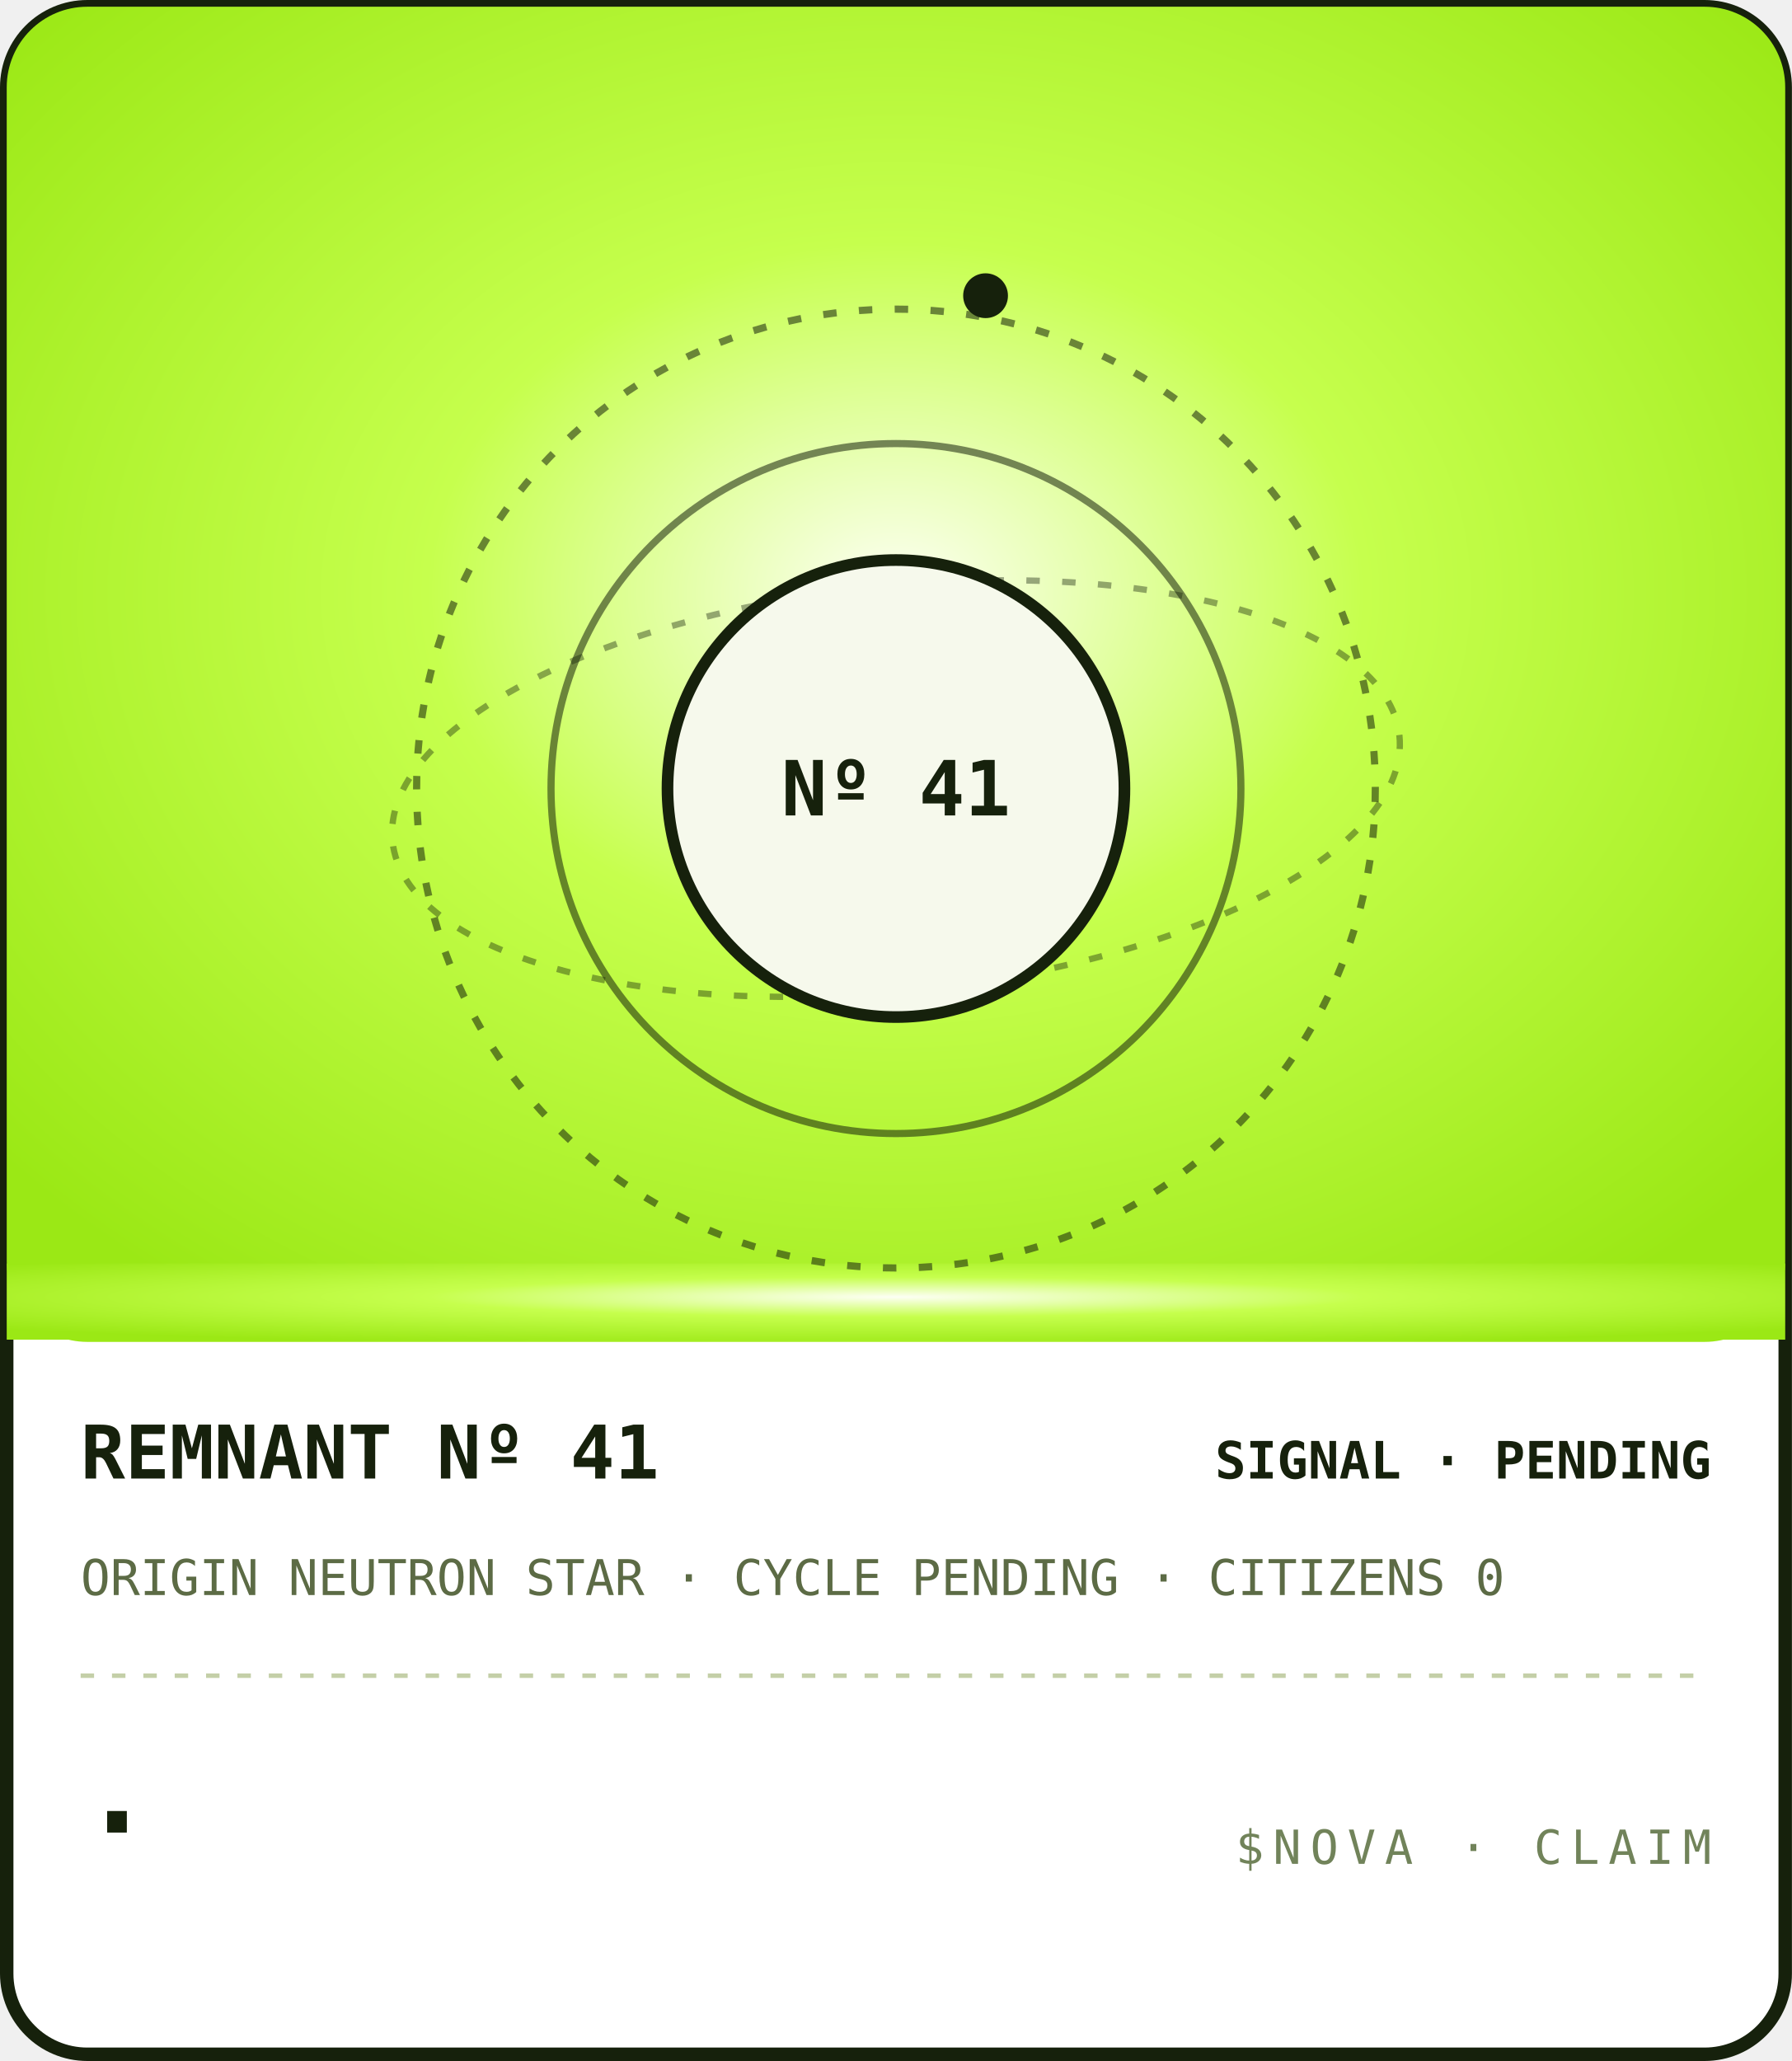
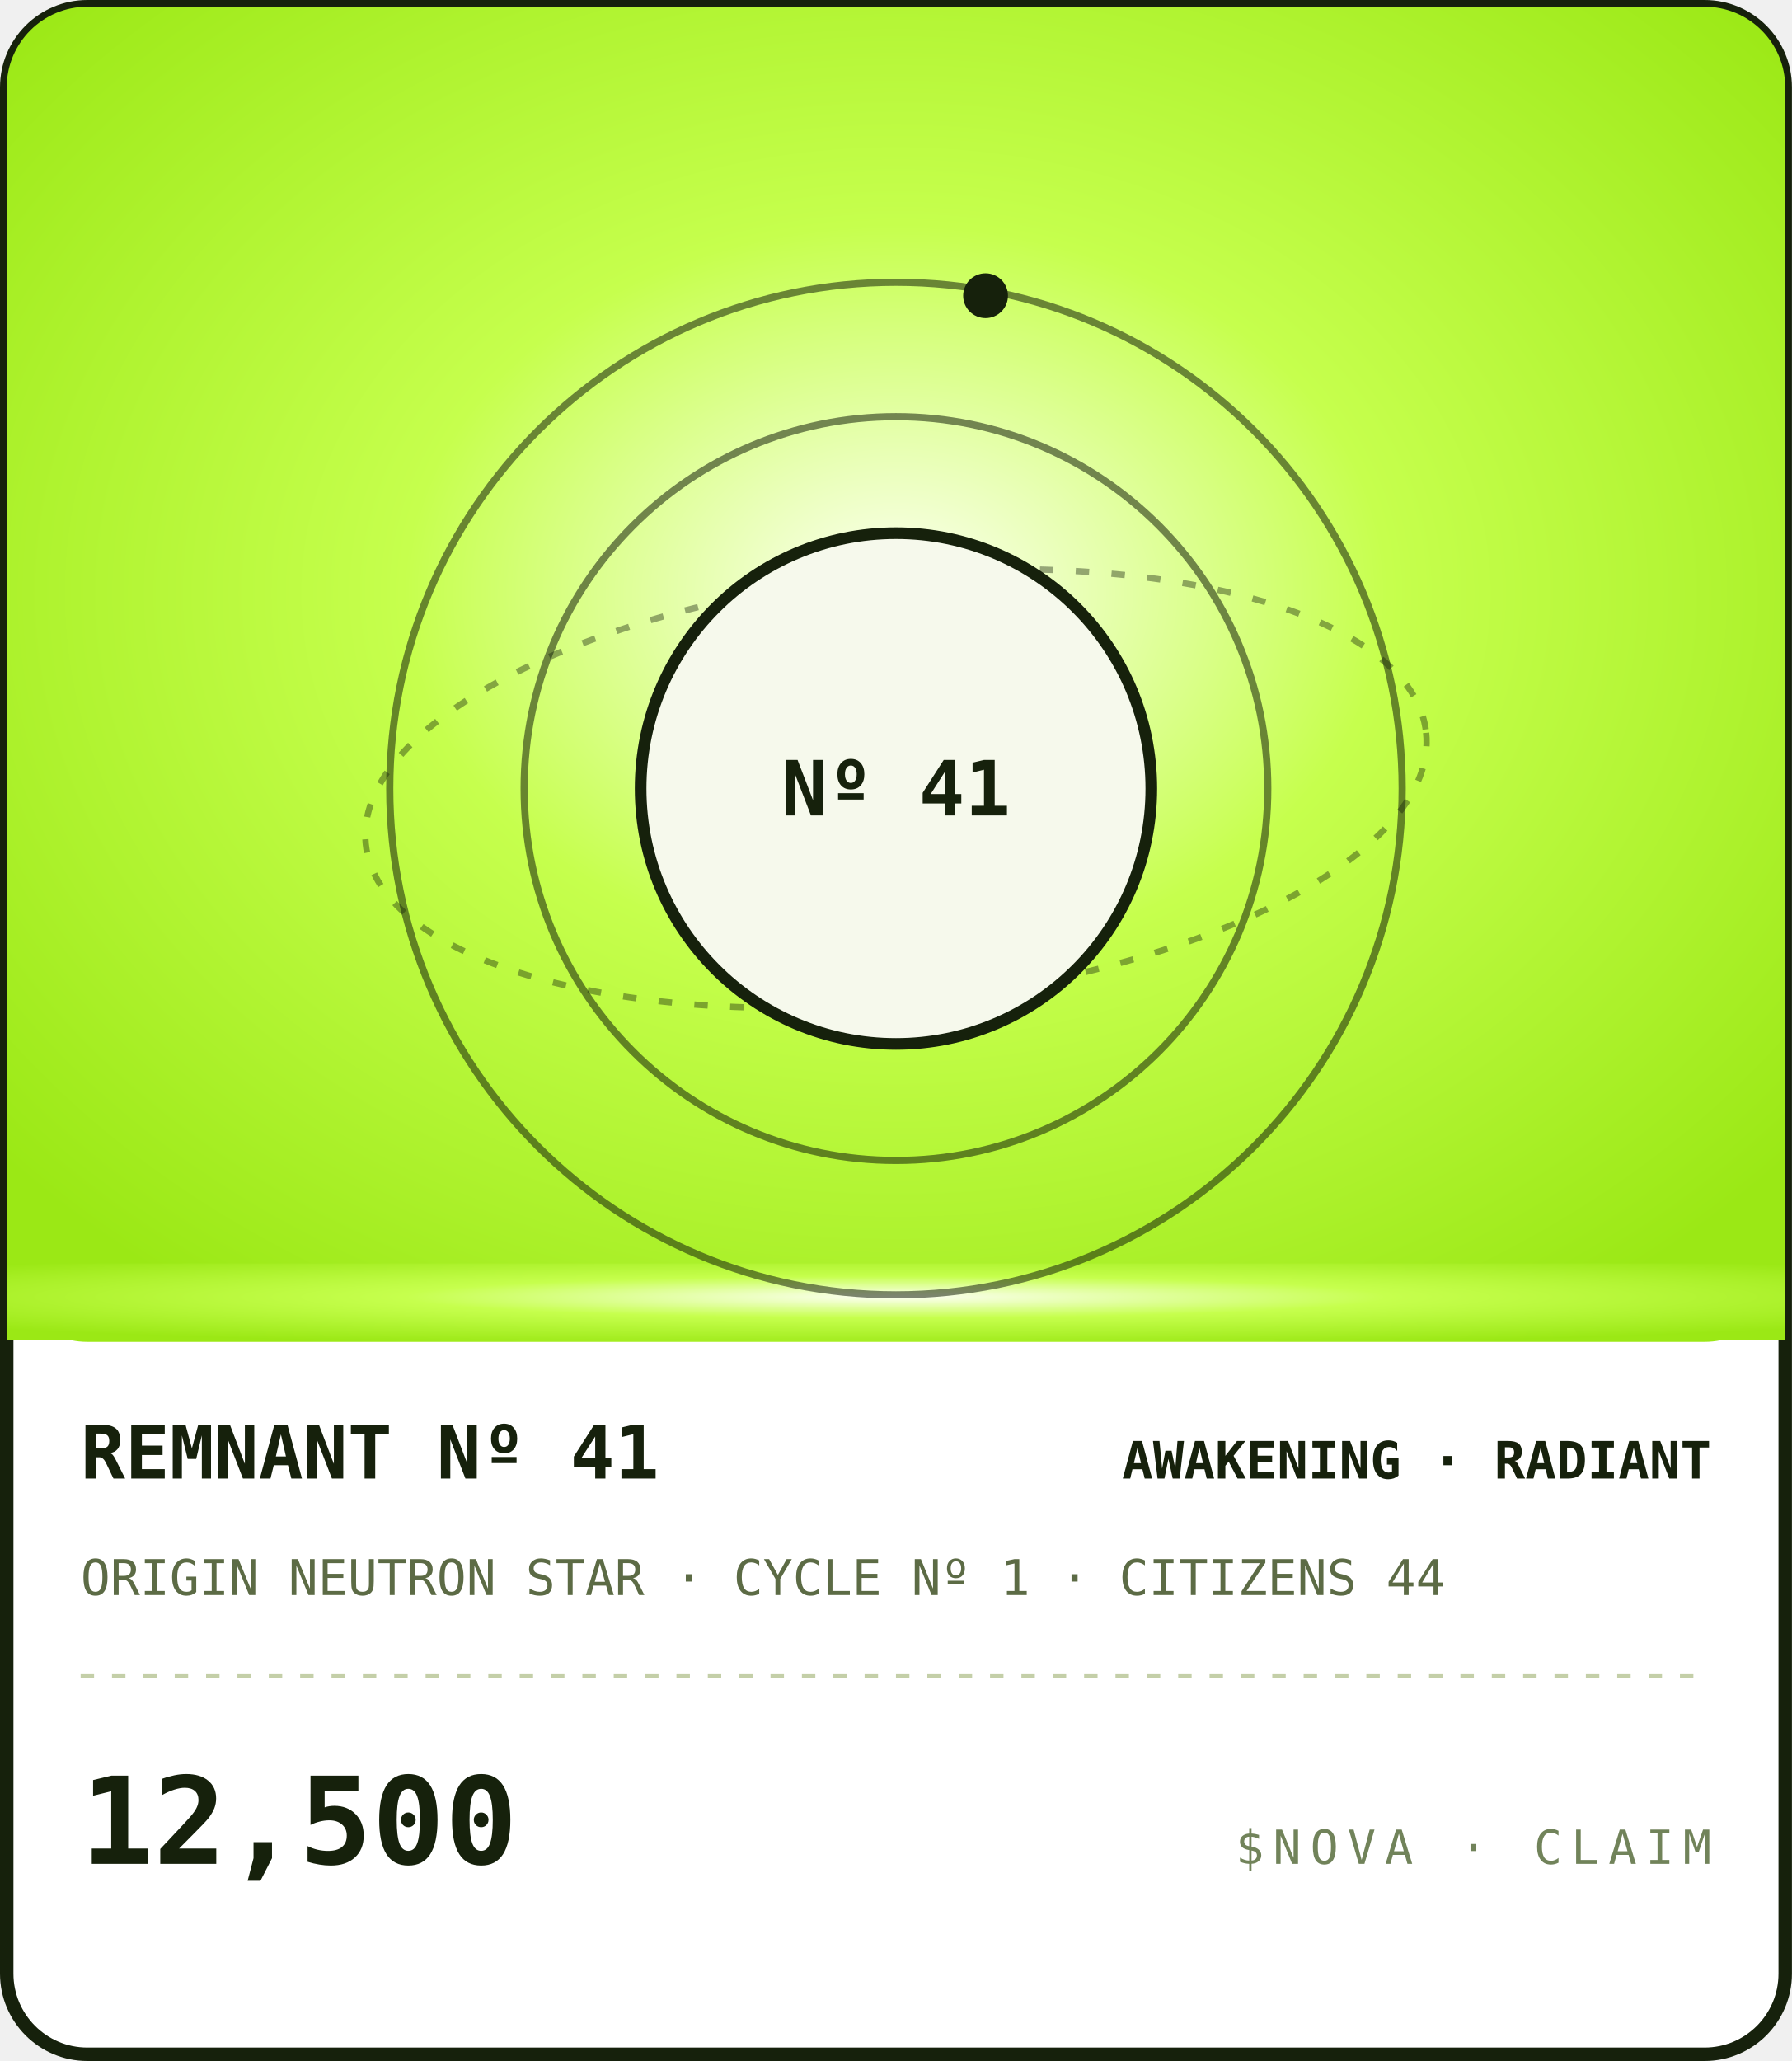
<svg xmlns="http://www.w3.org/2000/svg" viewBox="0 0 400 460" font-family="monospace">
  <defs>
    <radialGradient id="g41" cx="50%" cy="44%" r="65%">
      <stop offset="0%" stop-color="#fdfff4" />
-       <stop offset="40%" stop-color="#c6ff4d" />
+       <stop offset="42%" stop-color="#c6ff4d" />
      <stop offset="100%" stop-color="#9be815" />
    </radialGradient>
  </defs>
  <rect x="1.5" y="1.5" width="397" height="457" rx="18" fill="#ffffff" stroke="#16210c" stroke-width="3" />
  <rect x="1.5" y="1.5" width="397" height="298" rx="18" fill="url(#g41)" />
  <rect x="1.5" y="282" width="397" height="17" fill="url(#g41)" />
-   <circle cx="200" cy="176" r="77" fill="none" stroke="rgba(22,33,12,0.55)" stroke-width="1.6" />
-   <circle cx="200" cy="176" r="107" fill="none" stroke="rgba(22,33,12,0.55)" stroke-width="1.6" stroke-dasharray="3 5" />
-   <ellipse cx="200" cy="176" rx="113" ry="45.2" fill="none" stroke="rgba(22,33,12,0.4)" stroke-width="1.4" stroke-dasharray="3 5" transform="rotate(-6 200 176)" />
+   <circle cx="200" cy="176" r="83" fill="none" stroke="rgba(22,33,12,0.55)" stroke-width="1.6" />
+   <circle cx="200" cy="176" r="113" fill="none" stroke="rgba(22,33,12,0.55)" stroke-width="1.6" />
+   <ellipse cx="200" cy="176" rx="119" ry="47.6" fill="none" stroke="rgba(22,33,12,0.4)" stroke-width="1.4" stroke-dasharray="3 5" transform="rotate(-6 200 176)" />
  <circle cx="220" cy="66" r="5" fill="#16210c" />
-   <circle cx="200" cy="176" r="51" fill="#f6f9ec" stroke="#16210c" stroke-width="2.6" />
+   <circle cx="200" cy="176" r="57" fill="#f6f9ec" stroke="#16210c" stroke-width="2.6" />
  <text x="200" y="182" text-anchor="middle" font-size="17" font-weight="bold" fill="#16210c">Nº 41</text>
  <text x="18" y="330" font-size="16.5" font-weight="bold" fill="#16210c">REMNANT Nº 41</text>
-   <text x="382" y="330" text-anchor="end" font-size="11.5" font-weight="bold" fill="#16210c">SIGNAL · PENDING</text>
-   <text x="18" y="356" font-size="11" fill="#5c6b45">ORIGIN NEUTRON STAR · CYCLE PENDING · CITIZENS 0</text>
+   <text x="382" y="330" text-anchor="end" font-size="11.5" font-weight="bold" fill="#16210c">AWAKENING · RADIANT</text>
+   <text x="18" y="356" font-size="11" fill="#5c6b45">ORIGIN NEUTRON STAR · CYCLE Nº 1 · CITIZENS 44</text>
  <line x1="18" y1="374" x2="382" y2="374" stroke="#c4cfa8" stroke-dasharray="3 4" />
-   <text x="18" y="416" font-size="27" font-weight="bold" fill="#16210c">·</text>
+   <text x="18" y="416" font-size="27" font-weight="bold" fill="#16210c">12,500</text>
  <text x="382" y="416" text-anchor="end" font-size="10.5" letter-spacing="2" fill="#71835a">$NOVA · CLAIM</text>
</svg>
